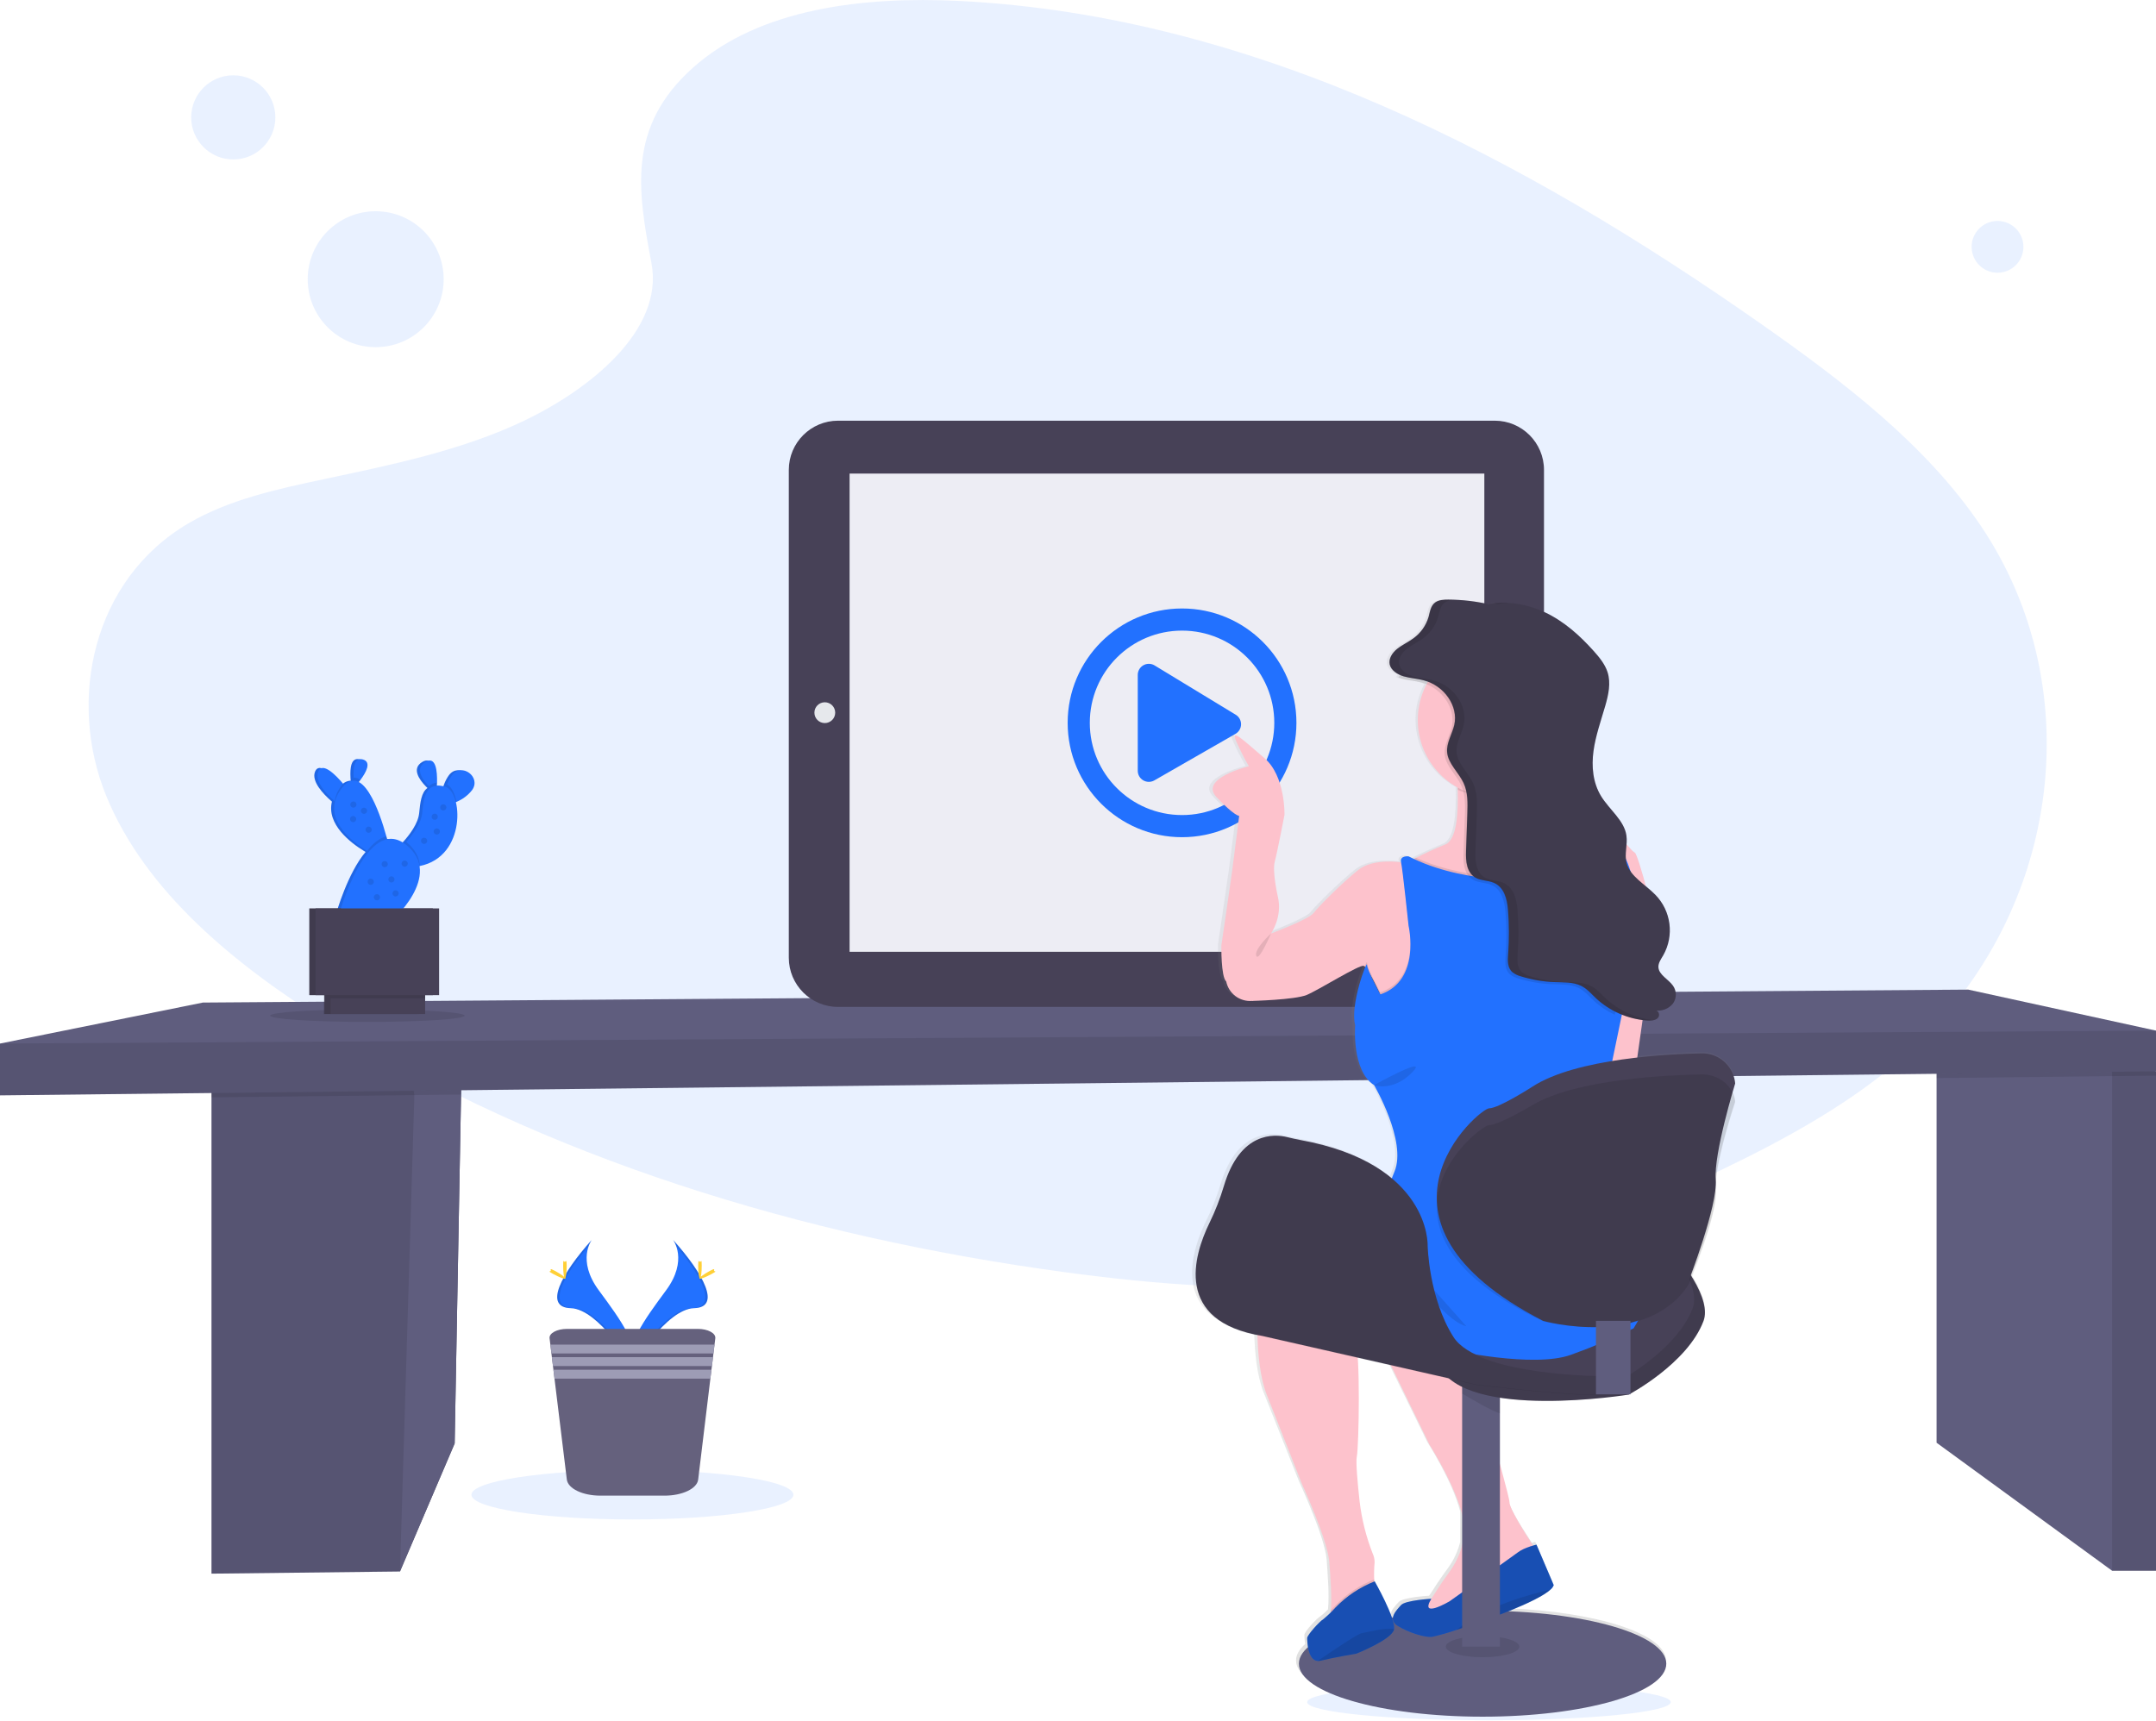
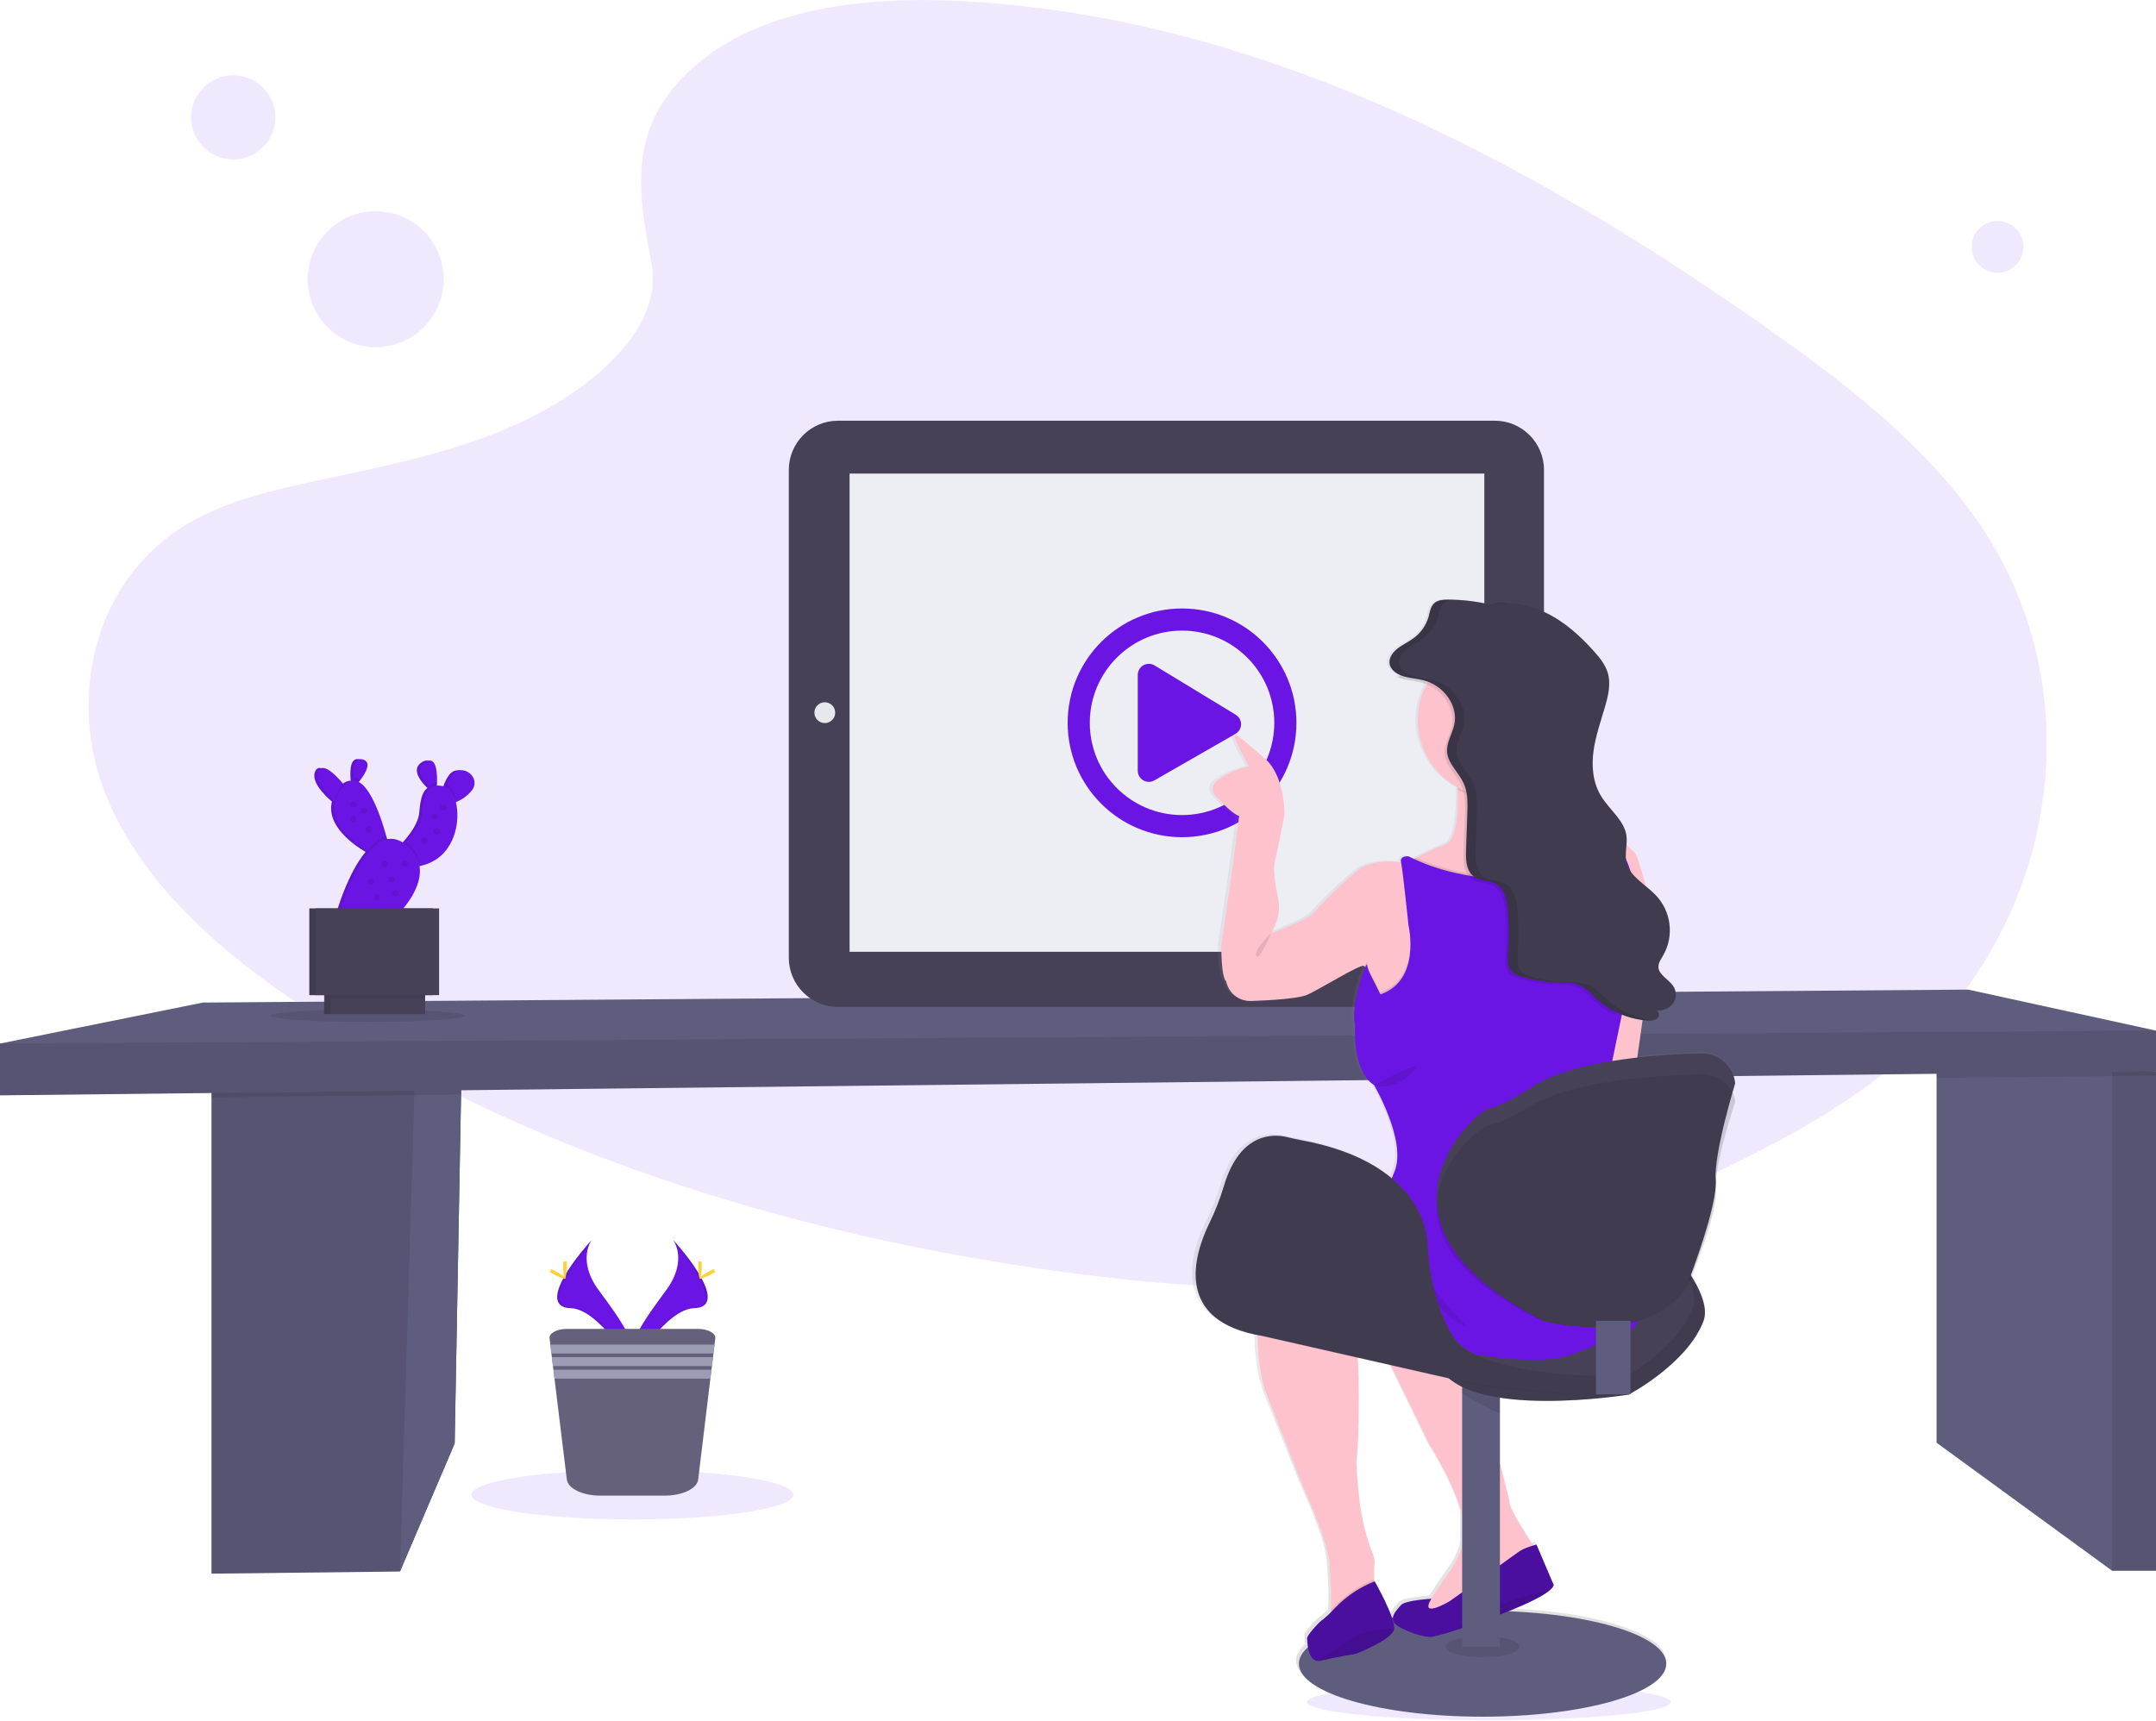
<svg xmlns="http://www.w3.org/2000/svg" id="26e08365-e7f3-4f87-b2fd-e29738693ebb" data-name="Layer 1" width="999" height="797.25" viewBox="0 0 999 797.25">
  <defs>
    <linearGradient id="c24143ca-a0c1-48a5-a3b5-0343775bf348" x1="778.67" y1="845.35" x2="778.67" y2="329.26" gradientUnits="userSpaceOnUse">
      <stop offset="0" stop-color="gray" stop-opacity="0.25" />
      <stop offset="0.54" stop-color="gray" stop-opacity="0.12" />
      <stop offset="1" stop-color="gray" stop-opacity="0.1" />
    </linearGradient>
  </defs>
-   <path d="M421.71,82.64c30.78-27.43,79.11-33,123.09-30.84,138.16,6.87,262.87,73.56,370.74,149,39.05,27.31,77.5,56.74,102.85,94.35,51.6,76.57,36.3,182.63-35.46,245.7-24.41,21.46-54,37.91-84.39,52.5-54,25.93-112.31,46.74-173.62,52.67-43.73,4.22-88,.79-131.46-5.11C472,624.45,352.81,588,252.9,525.72c-43.82-27.33-85.13-61.3-103.19-105.52S143.21,320,188,293.8c18.51-10.82,40.64-15.71,62.3-20.3,31.89-6.76,64.29-13.42,93.06-27.15,29.72-14.19,64.92-41.63,59-73C396,139.63,391,110,421.71,82.64Z" transform="translate(-100.5 -51.37)" fill="#2271ff" opacity="0.1" />
-   <circle cx="174.08" cy="129.4" r="31.5" fill="#2271ff" opacity="0.1" />
-   <circle cx="108.09" cy="54.4" r="19.5" fill="#2271ff" opacity="0.1" />
-   <circle cx="925.57" cy="114.4" r="12" fill="#2271ff" opacity="0.1" />
-   <ellipse cx="689.92" cy="788.85" rx="84.24" ry="8.4" fill="#2271ff" opacity="0.1" />
+   <path d="M421.71,82.64c30.78-27.43,79.11-33,123.09-30.84,138.16,6.87,262.87,73.56,370.74,149,39.05,27.31,77.5,56.74,102.85,94.35,51.6,76.57,36.3,182.63-35.46,245.7-24.41,21.46-54,37.91-84.39,52.5-54,25.93-112.31,46.74-173.62,52.67-43.73,4.22-88,.79-131.46-5.11C472,624.45,352.81,588,252.9,525.72c-43.82-27.33-85.13-61.3-103.19-105.52S143.21,320,188,293.8c18.51-10.82,40.64-15.71,62.3-20.3,31.89-6.76,64.29-13.42,93.06-27.15,29.72-14.19,64.92-41.63,59-73C396,139.63,391,110,421.71,82.64Z" transform="translate(-100.5 -51.37)" fill="#6B15E4" opacity="0.1" />
+   <circle cx="174.08" cy="129.4" r="31.5" fill="#6B15E4" opacity="0.1" />
+   <circle cx="108.09" cy="54.4" r="19.5" fill="#6B15E4" opacity="0.1" />
+   <circle cx="925.57" cy="114.4" r="12" fill="#6B15E4" opacity="0.1" />
+   <ellipse cx="689.92" cy="788.85" rx="84.24" ry="8.4" fill="#6B15E4" opacity="0.1" />
  <polygon points="214 487.31 213.63 507.26 210.67 668.97 185.33 728.31 98 729.31 98 496.5 189.14 489.28 214 487.31" fill="#5f5d7e" />
  <polygon points="214 487.31 213.63 507.26 210.67 668.97 185.33 728.31 98 729.31 98 496.5 189.14 489.28 214 487.31" opacity="0.1" />
  <polygon points="214 487.31 213.63 507.26 210.67 668.97 185.33 728.31 192 507.64 191.98 507.5 189.14 489.28 214 487.31" fill="#5f5d7e" />
  <polygon points="189.14 489.28 214 487.31 213.63 507.26 191.98 507.5 98 508.55 98 496.5 189.14 489.28" opacity="0.1" />
  <polygon points="999 496.5 999 727.97 978.67 727.97 897.33 668.64 897.33 489.97 970 483.14 974.46 485.19 978.67 487.13 999 496.5" fill="#5f5d7e" />
  <rect x="978.67" y="485.19" width="20.33" height="242.78" opacity="0.1" />
  <polygon points="999 485.19 999 498.5 978.67 498.73 897.33 499.63 897.33 489.97 970 483.14 974.46 485.19 978.67 487.13 978.67 485.19 999 485.19" opacity="0.1" />
  <polygon points="999 477.64 999 496.5 0 507.64 0 483.64 94 464.64 912 458.64 999 477.64" fill="#5f5d7e" />
  <polygon points="999 477.64 999 496.5 0 507.64 0 483.64 999 477.64" opacity="0.1" />
  <rect x="365.5" y="194.97" width="349.92" height="271.69" rx="22.82" ry="22.82" fill="#474157" />
  <rect x="393.66" y="219.48" width="294.12" height="221.63" fill="#ededf4" />
  <circle cx="382.18" cy="330.29" r="4.82" fill="#e6e8ec" />
  <circle cx="700.81" cy="330.81" r="7.95" fill="#e6e8ec" />
-   <path d="M672.93,382.52l-37.61-22.86a5.14,5.14,0,0,0-7.63,4.48V408.6a5.14,5.14,0,0,0,7.63,4.48l37.61-21.58A5.15,5.15,0,0,0,672.93,382.52Zm28.28,3.85a53,53,0,1,0-53,53A53,53,0,0,0,701.21,386.37Zm-95.74,0a42.74,42.74,0,1,1,42.74,42.74A42.73,42.73,0,0,1,605.47,386.37Z" transform="translate(-100.5 -51.37)" fill="#2271ff" />
+   <path d="M672.93,382.52l-37.61-22.86a5.14,5.14,0,0,0-7.63,4.48V408.6a5.14,5.14,0,0,0,7.63,4.48l37.61-21.58A5.15,5.15,0,0,0,672.93,382.52Zm28.28,3.85a53,53,0,1,0-53,53A53,53,0,0,0,701.21,386.37Zm-95.74,0a42.74,42.74,0,1,1,42.74,42.74A42.73,42.73,0,0,1,605.47,386.37Z" transform="translate(-100.5 -51.37)" fill="#6B15E4" />
  <path d="M904.38,560.51a12.5,12.5,0,0,0-1.13-3.52c.76-2.59,1.25-4.18,1.25-4.18s0-.38-.12-1a15.35,15.35,0,0,0-15.55-12.88c-6,.11-17.38.51-30,1.93.72-5.05,1.58-11.09,2.48-17.31l1.65.18c.38,0,.78,0,1.18.06h.53a5.44,5.44,0,0,0,3.66-1.12,2.16,2.16,0,0,0-.67-3.54,8.92,8.92,0,0,0,7.83-3.28,7,7,0,0,0,0-8.14c-2.11-3-6.58-5-6.82-8.53-.13-2,1.21-3.8,2.26-5.57a23.27,23.27,0,0,0-3.67-27.95,54.76,54.76,0,0,0-4.44-3.95c-2.2-8.08-4.5-15.3-5.18-15.53-.88-.29-2.39-2.19-3.83-3.82a18.4,18.4,0,0,0-.07-4.13c-1.06-7-8-12-11.82-18.18s-4.51-13.75-3.53-20.83,3.45-13.93,5.46-20.84c1.5-5.13,2.75-10.58,1.07-15.67-1.19-3.63-3.78-6.77-6.45-9.72-6.41-7.09-13.8-13.73-22.92-18a45.55,45.55,0,0,0-20.29-4.34h-.07l-1.1.06-.78.05-.78.08-.83.08h0c-.85.11-1.69.24-2.53.41a87.31,87.31,0,0,0-18.55-2.08h-.81a9.5,9.5,0,0,0-5.3,1.25c-2.22,1.55-2.5,4.33-3.17,6.75a18.73,18.73,0,0,1-7.2,10c-2.39,1.72-5.2,3-7.48,4.8s-4.06,4.5-3.45,7.16c.51,2.23,2.59,3.89,5,4.9-.29.36-.59.71-.87,1.08.47.19,1,.36,1.43.5,3,.89,6.23,1,9.27,1.81a20.31,20.31,0,0,1,2.46.83,35.12,35.12,0,0,0-4.11,16.52,35.59,35.59,0,0,0,18.62,31.22c0,.34,0,.67,0,1,.31,10.44-.48,23.14-5.82,25.29s-10.45,4.58-13.6,6.15l-1,.53c-.83-.38-1.66-.78-2.47-1.2,0,0-4.25-.5-3.51,2.74,0,0-12.85-2-19.9,3.49s-18.62,16.95-20.89,19.94S688,483.54,688,483.54s5.53-7.73,3.14-17.2c0,0-2.64-11.42-1.38-16s4.53-21.58,4.53-21.58.46-17.94-9.33-26.17-16.6-15-12.82-7a111.46,111.46,0,0,0,5.54,10.71s-23.41,5.56-15.1,14.24,10.57,8.69,10.57,8.69-2.77,21.43-3.28,25.42-5,34.39-5,34.39-.25,14.46,2.27,16.7c0,0,1.65,9.31,12.08,9,0,0,19.88-.5,25.42-2.74s24.66-14.21,26.68-13.46a1.15,1.15,0,0,1,.39.26,2.83,2.83,0,0,1,.3.3c-2,4.43-6.74,19.47-4.72,26.86,0,0-1.76,20.93,8.81,27.66,0,0,15.35,25.92,9.56,39.87-.46,1.13-.87,2.17-1.25,3.18-8.79-7.29-22.2-14-42.68-17.71-2.09-.38-4.17-.84-6.23-1.34-5.82-1.41-21.83-2.7-29.45,22.61a111.36,111.36,0,0,1-6.76,17.12c-3,6.07-6.33,14.77-6.4,23.4-.17,12.1,6.08,24.09,28.76,28.49.25,9,1.28,19.72,4.36,27.43,6.29,15.7,16.36,41.12,16.36,41.12s12.08,25.92,12.84,36.38c.49,6.85,1.21,15.83.71,22,0,.38-.06.74-.1,1.1a26.52,26.52,0,0,1-3.38,3.07c-1.76,1-7.55,7.23-7.55,8.72a26.64,26.64,0,0,0,.38,4.26c-2.74,2.39-4.24,5-4.24,7.6,0,13.52,38.37,24.48,85.7,24.48s85.69-11,85.69-24.48c0-12.34-32-22.54-73.58-24.22,8.67-3.46,16.37-7.09,19.56-10a4.68,4.68,0,0,0,1.51-2.06l-8.05-18.69s-.63.14-1.56.41l-.56-.84c-3.58-5.45-10.47-16.31-10.47-19.26,0-1.09-1.82-8.06-4.46-17.61V698c26.26,4,60.1-1.44,60.1-1.44l.15-.08h.66v-.36c4.55-2.52,27.31-15.85,34.06-33.53,2-5.16-.49-12.55-5.44-20.45,3.46-8.59,12-30.78,11.15-39.63,0-.47-.06-1-.06-1.52a26.12,26.12,0,0,0,.1-2.72c1-13,9-36.75,9-36.75S904.48,561.11,904.38,560.51Zm-170-57.76c1.82,3.2,3.77,7.29,4.54,8.95h0S736.26,506.8,734.43,502.75Zm1.9,280.1-.19.07,0-1a59.38,59.38,0,0,1,.19-7.82,9.16,9.16,0,0,0-.86-4.06,96,96,0,0,1-6.13-24.13c-1-8.72-1.83-18.23-1.31-20.65.78-3.71,1.42-31.81.45-45.66l15.48,3.48,18,36.7s11.58,17.92,15.17,32.06V766a34.6,34.6,0,0,1-5.41,11.74c-2.39,3.27-4.72,6.58-6.88,10-.66,1.06-1.39,2.15-2.12,3.17-.24,0-12.07.69-14.08,2.91-1.24,1.37-3.4,3.53-3.76,5.7l-.51.08C742,792.69,736.33,782.85,736.33,782.85Z" transform="translate(-100.5 -51.37)" fill="url(#c24143ca-a0c1-48a5-a3b5-0343775bf348)" />
  <path d="M812.43,770l-4,13-17,14.75-25,7.18s-11.75-6.43-7.75-7.68c1.11-.35,2.43-1.62,3.77-3.28-1.4,5.1,9.73-1.47,9.73-1.47s28.75-20.5,31.75-22.75a22.61,22.61,0,0,1,6.4-2.93C811.58,768.77,812.43,770,812.43,770Z" transform="translate(-100.5 -51.37)" opacity="0.1" />
  <path d="M812.43,770l-4,13-17,14.75-25,7.18s-11.75-6.43-7.75-7.68c1.11-.35,2.43-1.62,3.77-3.28a50,50,0,0,0,3.34-4.82c2.14-3.44,4.46-6.76,6.83-10a36,36,0,0,0,6.31-16.61c1.75-13.75-16-41.5-16-41.5l-32.25-66.25,45,5.5s24.25,83.25,24.25,87.25c0,3,6.84,13.85,10.4,19.32C811.58,768.77,812.43,770,812.43,770Z" transform="translate(-100.5 -51.37)" fill="#fdc2cc" />
  <ellipse cx="686.97" cy="771.05" rx="85.12" ry="24.55" fill="#5f5d7e" />
-   <path d="M820.43,786a4.8,4.8,0,0,1-1.5,2.07c-6.18,5.67-29.29,14.1-43.57,18.68A101.11,101.11,0,0,1,763.93,810c-3.5.25-10.75-2-15.75-5.07s-.5-7.43,1.52-9.68,14-2.92,14-2.92c-5.75,9.57,8.49,1.17,8.49,1.17s28.75-20.5,31.75-22.75,8.5-3.5,8.5-3.5Z" transform="translate(-100.5 -51.37)" fill="#2271ff" />
+   <path d="M820.43,786a4.8,4.8,0,0,1-1.5,2.07c-6.18,5.67-29.29,14.1-43.57,18.68A101.11,101.11,0,0,1,763.93,810c-3.5.25-10.75-2-15.75-5.07s-.5-7.43,1.52-9.68,14-2.92,14-2.92c-5.75,9.57,8.49,1.17,8.49,1.17s28.75-20.5,31.75-22.75,8.5-3.5,8.5-3.5Z" transform="translate(-100.5 -51.37)" fill="#6B15E4" />
  <path d="M820.43,786a4.8,4.8,0,0,1-1.5,2.07c-6.18,5.67-29.29,14.1-43.57,18.68A101.11,101.11,0,0,1,763.93,810c-3.5.25-10.75-2-15.75-5.07s-.5-7.43,1.52-9.68,14-2.92,14-2.92c-5.75,9.57,8.49,1.17,8.49,1.17s28.75-20.5,31.75-22.75,8.5-3.5,8.5-3.5Z" transform="translate(-100.5 -51.37)" opacity="0.3" />
  <path d="M818.93,788.09c-6.18,5.67-29.29,14.1-43.57,18.68C788.3,795.81,810,790.08,818.93,788.09Z" transform="translate(-100.5 -51.37)" opacity="0.1" />
  <ellipse cx="686.97" cy="763.14" rx="17.03" ry="4.91" opacity="0.1" />
  <rect x="677.5" y="633.64" width="17.5" height="129.5" fill="#5f5d7e" />
  <path d="M795.5,691.43v15c-3.5-1.08-11.49-5.63-17.5-9.21V685h3.65Z" transform="translate(-100.5 -51.37)" opacity="0.1" />
  <path d="M754.27,628.63s57.78-14.87,72.16-26,70.85,41.24,63.39,61-34.62,34.07-34.62,34.07-75.11,12.22-87.9-13.27S754.27,628.63,754.27,628.63Z" transform="translate(-100.5 -51.37)" fill="#474157" />
  <path d="M754.27,628.63s57.78-14.87,72.16-26,70.85,41.24,63.39,61-34.62,34.07-34.62,34.07-75.11,12.22-87.9-13.27S754.27,628.63,754.27,628.63Z" transform="translate(-100.5 -51.37)" opacity="0.1" />
  <path d="M749.27,622.63s57.78-14.87,72.16-26,70.85,41.24,63.39,61-34.62,34.07-34.62,34.07-75.11,12.22-87.9-13.27S749.27,622.63,749.27,622.63Z" transform="translate(-100.5 -51.37)" fill="#474157" />
  <path d="M695.68,486.27,689.43,484s5.5-7.75,3.13-17.25c0,0-2.63-11.46-1.38-16.1s4.5-21.65,4.5-21.65.46-18-9.27-26.25-16.48-15-12.73-7a111.4,111.4,0,0,0,5.5,10.75s-23.25,5.57-15,14.29,10.5,8.71,10.5,8.71-2.75,21.5-3.25,25.5-5,34.5-5,34.5-.25,14.5,2.25,16.75a11.31,11.31,0,0,0,12,9C682.46,515.22,703.68,491.77,695.68,486.27Z" transform="translate(-100.5 -51.37)" fill="#fdc2cc" />
  <path d="M846.68,440.27v14L832.18,459l-24.7,18.18L800.93,482l-29.25-11.75-18.5-19.5s.9-.49,2.46-1.3l1-.53c3.13-1.57,8.06-4,13.51-6.17s6.09-14.89,5.78-25.37l0-1c-.25-7.35-1-13.36-1-13.36s3.05-.58,7.49-1.24c12.31-1.83,35.28-4.3,33.26,3.24a17.37,17.37,0,0,0,0,7.79c.06.28.12.57.19.85,2.08,9.09,8.52,18.61,8.52,18.61l20,7.2.56.2Z" transform="translate(-100.5 -51.37)" fill="#fdc2cc" />
  <path d="M846.68,444.52v-4.25a14,14,0,0,1,4.75,0c1.75.5,5.07,5.75,6.57,6.25s10.68,34.75,9.68,37.75S857.23,555,857.23,555l-19.05,21-3.75-57.75L846.68,484Z" transform="translate(-100.5 -51.37)" fill="#fdc2cc" />
  <path d="M747.93,601.77s-17.41,3.75-15.2,9.25,11.95,5.75,11.95,5.75Z" transform="translate(-100.5 -51.37)" fill="#fdc2cc" />
  <path d="M772.18,490.72l-13.25,28.55-15.75,11.5L740.43,513s-5.32-11.75-7.61-13.74a1.15,1.15,0,0,0-.39-.26c-2-.75-21,11.25-26.5,13.5s-25.25,2.75-25.25,2.75L689.43,484s17.5-6.5,19.75-9.5,13.75-14.5,20.75-20S749.7,451,749.7,451l.2.08,3.28,1.42,9.5,23.25Z" transform="translate(-100.5 -51.37)" fill="#fdc2cc" />
  <path d="M737.43,775.52a59.64,59.64,0,0,0-.19,7.84c.07,2.79.19,5.16.19,5.16l-5.75,12s-19.75,6.5-16.5,3.75c1.13-.95,1.71-3.42,2-6.69.49-6.18-.22-15.19-.71-22.06-.75-10.5-12.75-36.5-12.75-36.5s-10-25.5-16.25-41.25-4-44.25-4-44.25,1-21.5,5.5-28,22-8.75,22-8.75L719.18,644s6.75,25.5,9.25,29.25,1.75,48.5.75,53.25c-.51,2.43.35,12,1.31,20.72a97.31,97.31,0,0,0,6.08,24.2A9.24,9.24,0,0,1,737.43,775.52Z" transform="translate(-100.5 -51.37)" fill="#fdc2cc" />
  <path d="M737.43,788.52l-5.75,12s-19.75,6.5-16.5,3.75c1.13-.95,1.71-3.42,2-6.69.71-.71,1.47-1.49,2.25-2.29a50.49,50.49,0,0,1,17.85-11.93h0C737.31,786.15,737.43,788.52,737.43,788.52Z" transform="translate(-100.5 -51.37)" opacity="0.1" />
-   <path d="M746.45,806.38a.59.59,0,0,1,0,.14c-1,4.75-17.5,11.25-17.5,11.25s-10.5,1.75-16.5,3.25a4.15,4.15,0,0,1-1.41.13c-4.63-.35-4.84-9.26-4.84-10.63s5.75-7.75,7.5-8.75a53.63,53.63,0,0,0,5.56-5.33,51.6,51.6,0,0,1,18.22-12.17h0S747.25,801.45,746.45,806.38Z" transform="translate(-100.5 -51.37)" fill="#2271ff" />
+   <path d="M746.45,806.38a.59.59,0,0,1,0,.14c-1,4.75-17.5,11.25-17.5,11.25s-10.5,1.75-16.5,3.25a4.15,4.15,0,0,1-1.41.13c-4.63-.35-4.84-9.26-4.84-10.63s5.75-7.75,7.5-8.75a53.63,53.63,0,0,0,5.56-5.33,51.6,51.6,0,0,1,18.22-12.17h0S747.25,801.45,746.45,806.38Z" transform="translate(-100.5 -51.37)" fill="#6B15E4" />
  <path d="M746.45,806.38a.59.59,0,0,1,0,.14c-1,4.75-17.5,11.25-17.5,11.25s-10.5,1.75-16.5,3.25a4.15,4.15,0,0,1-1.41.13c-4.63-.35-4.84-9.26-4.84-10.63s5.75-7.75,7.5-8.75a53,53,0,0,0,5.64-5.41,50.57,50.57,0,0,1,17.86-12l.28-.11S747.25,801.45,746.45,806.38Z" transform="translate(-100.5 -51.37)" opacity="0.3" />
  <path d="M746.45,806.38a.59.59,0,0,1,0,.14c-1,4.75-17.5,11.25-17.5,11.25s-10.5,1.75-16.5,3.25a4.15,4.15,0,0,1-1.41.13c5.44-3.73,18.63-12.68,20.41-12.88S742,805.55,746.45,806.38Z" transform="translate(-100.5 -51.37)" opacity="0.1" />
  <path d="M815.91,413.66c-6.18,5.09-11.86,4.36-20.49,4.36-6.24,0-14.35,2.19-19.46-.62-.21-7.81-1-14.38-1-14.38s43.5-8.25,40.75,2A18.18,18.18,0,0,0,815.91,413.66Z" transform="translate(-100.5 -51.37)" opacity="0.1" />
  <path d="M828.93,385.06a35.75,35.75,0,0,1-35.75,35.75c-.92,0-1.84,0-2.74-.1h0a35.75,35.75,0,1,1,38.5-35.65Z" transform="translate(-100.5 -51.37)" fill="#fdc2cc" />
  <path d="M762.68,475.77l9.5,15-13.25,28.55-15.75,11.5L740.43,513s-5.32-11.75-7.61-13.74c.66-1.61,1.11-2.35,1.11-1.76,0,2.5,6.15,13.75,6.15,13.75,19-6.5,13.1-31.75,13.1-31.75s-2.36-22.5-3.28-28.42l3.28,1.42Z" transform="translate(-100.5 -51.37)" opacity="0.1" />
  <path d="M846.68,440.27v14L832.18,459l-24.7,18.18L800.93,482l-29.25-11.75-18.5-19.5s.9-.49,2.46-1.3l1-.53c12.87,5.85,26.8,8,36.75,8.77a111,111,0,0,0,13.76.31C844.82,452,845.94,442.9,845,439.67Z" transform="translate(-100.5 -51.37)" opacity="0.1" />
-   <path d="M857.43,667a280.29,280.29,0,0,1-29,12.25c-17.25,6.25-55.25-2-60-3.25s-41.25-15.75-55.25-21.25-17.5-1-20.75-1.5-5.5-6.75-6-8.5,9-17,14.25-24.75,21-6.25,23.25-6.75,18,0,18,0-1-5,4.75-19-9.5-40-9.5-40c-10.5-6.75-8.75-27.75-8.75-27.75-2.5-9.25,5.5-30.5,5.5-28s6.15,13.75,6.15,13.75c19-6.5,13.1-31.75,13.1-31.75s-2.75-26.25-3.48-29.5,3.48-2.75,3.48-2.75q1.22.63,2.46,1.2c13.16,6.2,27.56,8.46,37.78,9.24a111,111,0,0,0,13.76.31c45.67-7.37,37.58-19.12,37.28-19.54l2.22.79c16.5,12,11.5,51.75,11.5,51.75L852,521.67l-4.59,22.1s16.25,98.5,17.75,103.5S857.43,667,857.43,667Z" transform="translate(-100.5 -51.37)" fill="#2271ff" />
+   <path d="M857.43,667a280.29,280.29,0,0,1-29,12.25c-17.25,6.25-55.25-2-60-3.25s-41.25-15.75-55.25-21.25-17.5-1-20.75-1.5-5.5-6.75-6-8.5,9-17,14.25-24.75,21-6.25,23.25-6.75,18,0,18,0-1-5,4.75-19-9.5-40-9.5-40c-10.5-6.75-8.75-27.75-8.75-27.75-2.5-9.25,5.5-30.5,5.5-28s6.15,13.75,6.15,13.75c19-6.5,13.1-31.75,13.1-31.75s-2.75-26.25-3.48-29.5,3.48-2.75,3.48-2.75q1.22.63,2.46,1.2c13.16,6.2,27.56,8.46,37.78,9.24a111,111,0,0,0,13.76.31c45.67-7.37,37.58-19.12,37.28-19.54l2.22.79c16.5,12,11.5,51.75,11.5,51.75L852,521.67l-4.59,22.1s16.25,98.5,17.75,103.5S857.43,667,857.43,667Z" transform="translate(-100.5 -51.37)" fill="#6B15E4" />
  <path d="M735.68,622c-1,.75-12.25,24-4,30.5S735.68,622,735.68,622Z" transform="translate(-100.5 -51.37)" opacity="0.1" />
  <path d="M743.68,625.27c.25.75,23.5,37.75,36.25,40.75Z" transform="translate(-100.5 -51.37)" opacity="0.1" />
  <path d="M799.69,332.48l-3.72.79a25.07,25.07,0,0,1,3.14-.93Z" transform="translate(-100.5 -51.37)" opacity="0.1" />
  <path d="M855.71,492l-7,29.65a36.22,36.22,0,0,1-9.72-6.51c-2.23-2.12-4.23-4.55-7.1-5.94-3.69-1.79-8.14-1.55-12.33-1.7a59.32,59.32,0,0,1-15.42-2.64,10.88,10.88,0,0,1-4-1.94c-2.38-2.1-2.22-5.49-2-8.45a129.57,129.57,0,0,0,.15-17.29c-.06-1.08-.14-2.16-.23-3.24-.4-4.83-1.7-10.43-6.64-12.5-2.54-1-5.57-.92-8-2.13a6.61,6.61,0,0,1-1-.62c-3.6-2.52-3.93-7.57-3.79-11.82q.32-8.76.61-17.53a50.94,50.94,0,0,0-.19-8.65h0a19.21,19.21,0,0,0-1.56-5.52c-2.17-4.64-6.69-8.51-7.5-13.41a5.43,5.43,0,0,1-.09-.69c-.42-4.38,2.34-8.46,3.31-12.77,1.94-8.67-4.58-18.17-14.17-20.66-3-.78-6.22-.93-9.21-1.82a14.79,14.79,0,0,1-1.41-.5c7.24-9.66,19.65-16,33.74-16,22.33,0,40.44,16,40.44,35.75,0,11.2-5.83,21.19-14.94,27.75.06.28.13.57.21.85,2.35,9.09,9.64,18.61,9.64,18.61l22.64,7.2,2.52.8C861.37,452.27,855.71,492,855.71,492Z" transform="translate(-100.5 -51.37)" opacity="0.1" />
  <path d="M868,520.72c-.22,0-.43-.05-.64-.09A1.33,1.33,0,0,1,868,520.72Z" transform="translate(-100.5 -51.37)" opacity="0.1" />
  <path d="M790.68,331.49a86,86,0,0,0-19.08-2.23c-2.09,0-4.33.11-6,1.26-2.21,1.55-2.49,4.35-3.15,6.77a18.78,18.78,0,0,1-7.15,10c-2.37,1.73-5.16,3-7.43,4.82s-4,4.52-3.43,7.18S748,364,751,364.85s6.19,1,9.21,1.82c9.59,2.49,16.1,12,14.16,20.65-1,4.31-3.73,8.39-3.31,12.77.49,5.23,5.32,9.26,7.59,14.11,2.07,4.42,1.93,9.38,1.77,14.16l-.61,17.54c-.16,4.62.24,10.18,4.8,12.44,2.44,1.2,5.48,1.07,8,2.13,4.94,2.06,6.24,7.67,6.64,12.49a129.1,129.1,0,0,1,.08,20.53c-.23,3-.39,6.35,2,8.45a10.72,10.72,0,0,0,4,1.94,59.32,59.32,0,0,0,15.42,2.64c4.2.16,8.64-.08,12.33,1.7,2.87,1.39,4.87,3.83,7.1,5.94a39.24,39.24,0,0,0,23.18,10.15c1.85.16,3.95.12,5.24-1.07s.53-3.76-1.31-3.61a8.89,8.89,0,0,0,8.42-3.22,7.1,7.1,0,0,0,0-8.17c-2.09-3-6.53-5-6.77-8.56-.13-2,1.2-3.81,2.24-5.59a23.51,23.51,0,0,0-3.64-28c-4.69-4.85-11.72-8.53-13.36-14.75-1.09-4.16.56-8.53-.07-12.76-1-7-7.93-12-11.74-18.24s-4.48-13.79-3.51-20.89,3.43-14,5.43-20.9c1.49-5.15,2.72-10.62,1.06-15.73-1.19-3.63-3.75-6.78-6.41-9.75-6.37-7.11-13.7-13.77-22.76-18s-20.1-5.87-29.72-2.74" transform="translate(-100.5 -51.37)" fill="#474157" />
  <path d="M790.68,331.49a86,86,0,0,0-19.08-2.23c-2.09,0-4.33.11-6,1.26-2.21,1.55-2.49,4.35-3.15,6.77a18.78,18.78,0,0,1-7.15,10c-2.37,1.73-5.16,3-7.43,4.82s-4,4.52-3.43,7.18S748,364,751,364.85s6.19,1,9.21,1.82c9.59,2.49,16.1,12,14.16,20.65-1,4.31-3.73,8.39-3.31,12.77.49,5.23,5.32,9.26,7.59,14.11,2.07,4.42,1.93,9.38,1.77,14.16l-.61,17.54c-.16,4.62.24,10.18,4.8,12.44,2.44,1.2,5.48,1.07,8,2.13,4.94,2.06,6.24,7.67,6.64,12.49a129.1,129.1,0,0,1,.08,20.53c-.23,3-.39,6.35,2,8.45a10.72,10.72,0,0,0,4,1.94,59.32,59.32,0,0,0,15.42,2.64c4.2.16,8.64-.08,12.33,1.7,2.87,1.39,4.87,3.83,7.1,5.94a39.24,39.24,0,0,0,23.18,10.15c1.85.16,3.95.12,5.24-1.07s.53-3.76-1.31-3.61a8.89,8.89,0,0,0,8.42-3.22,7.1,7.1,0,0,0,0-8.17c-2.09-3-6.53-5-6.77-8.56-.13-2,1.2-3.81,2.24-5.59a23.51,23.51,0,0,0-3.64-28c-4.69-4.85-11.72-8.53-13.36-14.75-1.09-4.16.56-8.53-.07-12.76-1-7-7.93-12-11.74-18.24s-4.48-13.79-3.51-20.89,3.43-14,5.43-20.9c1.49-5.15,2.72-10.62,1.06-15.73-1.19-3.63-3.75-6.78-6.41-9.75-6.37-7.11-13.7-13.77-22.76-18s-20.1-5.87-29.72-2.74" transform="translate(-100.5 -51.37)" opacity="0.1" />
  <path d="M737.18,554.27s8.5,3.25,17.5-5.75S737.18,554.27,737.18,554.27Z" transform="translate(-100.5 -51.37)" opacity="0.1" />
  <g opacity="0.1">
    <path d="M794.44,331.34a35.56,35.56,0,0,1,5-.63,37.93,37.93,0,0,0-7,.22Z" transform="translate(-100.5 -51.37)" />
    <path d="M844.58,514.16c-2.24-2.11-4.23-4.55-7.11-5.94-3.68-1.78-8.13-1.54-12.33-1.7a59,59,0,0,1-15.42-2.64,10.72,10.72,0,0,1-4-1.94c-2.38-2.1-2.21-5.48-2-8.45a129.1,129.1,0,0,0-.08-20.53c-.41-4.82-1.7-10.43-6.65-12.49-2.53-1.06-5.56-.93-8-2.13-4.56-2.26-5-7.82-4.81-12.44q.31-8.77.61-17.53c.17-4.79.3-9.75-1.77-14.17-2.27-4.85-7.1-8.87-7.59-14.11-.41-4.37,2.35-8.46,3.32-12.77,1.94-8.67-4.58-18.16-14.17-20.65-3-.78-6.22-.94-9.21-1.82s-5.89-2.78-6.51-5.5,1.15-5.36,3.42-7.19,5.06-3.09,7.44-4.82a18.71,18.71,0,0,0,7.14-10c.67-2.42,1-5.21,3.15-6.77a8,8,0,0,1,4.1-1.2c-.89,0-1.78-.05-2.66-.05-2.09,0-4.33.11-6,1.25-2.21,1.56-2.49,4.35-3.15,6.77a18.78,18.78,0,0,1-7.15,10c-2.37,1.73-5.16,3-7.43,4.82s-4,4.52-3.43,7.19,3.53,4.61,6.52,5.5,6.19,1,9.21,1.82c9.59,2.49,16.1,12,14.16,20.65-1,4.31-3.73,8.4-3.31,12.77.49,5.24,5.32,9.26,7.59,14.11,2.07,4.42,1.94,9.38,1.77,14.17q-.31,8.76-.61,17.53c-.16,4.62.24,10.18,4.8,12.44,2.44,1.2,5.48,1.07,8,2.13,4.94,2.06,6.24,7.67,6.64,12.49a129.1,129.1,0,0,1,.08,20.53c-.23,3-.39,6.35,2,8.45a10.72,10.72,0,0,0,4,1.94,58.91,58.91,0,0,0,15.42,2.64c4.2.16,8.64-.08,12.33,1.7,2.87,1.39,4.87,3.83,7.11,5.94a39.18,39.18,0,0,0,23.17,10.15,10.71,10.71,0,0,0,3.35-.13A39.11,39.11,0,0,1,844.58,514.16Z" transform="translate(-100.5 -51.37)" />
  </g>
  <path d="M689.43,484s-8,7.34-6.83,10.34S689.43,484,689.43,484Z" transform="translate(-100.5 -51.37)" opacity="0.1" />
  <path d="M696.85,578.35c-5.77-1.41-21.68-2.71-29.25,22.68a112.32,112.32,0,0,1-6.71,17.17c-7.26,14.91-16.64,45.57,24.61,52.32l99,22.5s53,6.5,56.5,4,3-8,3-8-58.5,0-70-18-12-42.5-12-42.5,1.44-37.83-59-48.82C701,579.32,698.9,578.85,696.85,578.35Z" transform="translate(-100.5 -51.37)" fill="#474157" />
  <path d="M696.85,578.52c-5.77-1.41-21.68-2.71-29.25,22.69a112.32,112.32,0,0,1-6.71,17.17c-7.26,14.9-16.64,45.56,24.61,52.31l99,22.5s53,6.5,56.5,4,3-8,3-8-58.5,0-70-18-12-42.5-12-42.5,1.44-37.83-59-48.82C701,579.49,698.9,579,696.85,578.52Z" transform="translate(-100.5 -51.37)" opacity="0.1" />
  <path d="M904.38,552.48a15.29,15.29,0,0,0-15.45-12.92c-14.24.26-58.07,2.16-78.43,15.46,0,0-15.5,10-20,10s-65.5,52,25,98.5c0,0,48.5,13.8,67.5-18.6,0,0,13.5-34.8,12.5-46.85s9-44.55,9-44.55S904.48,553.13,904.38,552.48Z" transform="translate(-100.5 -51.37)" fill="#474157" />
  <path d="M904.38,561.24c-1.14-7-7.8-12.06-15.45-11.93-14.24.24-58.07,2-78.43,14.27,0,0-15.5,9.23-20,9.23s-65.5,48,25,90.93c0,0,48.5,12.74,67.5-17.17,0,0,13.5-32.13,12.5-43.25s9-41.12,9-41.12S904.48,561.84,904.38,561.24Z" transform="translate(-100.5 -51.37)" opacity="0.1" />
  <rect x="739.5" y="612.14" width="16" height="34.07" fill="#5f5d7e" />
  <ellipse cx="170.24" cy="470.71" rx="45.04" ry="2.89" opacity="0.1" />
-   <path d="M308.54,410.62a17.18,17.18,0,0,0-2.28,4.29c-.14.38-.28.8-.42,1.21a3.69,3.69,0,0,0-.79-.27,11.34,11.34,0,0,0-3.57-.31c0-.46.06-1,.07-1.46.15-5.27-.47-12.62-5.5-9.51-4.82,3-1.38,8,1.73,11.21l.8.78c-2.84,2-3.38,6.73-3.85,11.64s-4.64,10.29-7.41,13.34c-.28.31-.53.59-.78.85a10.11,10.11,0,0,0-8.05-2.07c-.11-.43-.24-.88-.37-1.36-2.24-8.08-6.89-22.09-12.82-25.16l.78-1c2.52-3.3,5.36-8.19,1.17-9.45s-4.57,4.25-4.34,8.37c0,.52.08,1,.12,1.46a6.17,6.17,0,0,0-4.38,2.14l-.65-.76c-3.4-4-9.63-10.37-11.52-5.56-1.76,4.48,3.73,10.29,7.59,13.66l.24.21C251.72,433.4,263,442,269.12,445.72l.79.48c-8.4,9.9-13.59,28.45-13.59,28.45l23.52,4.2s15.6-13.45,13.6-26.09l.16,0c15.59-3.12,19.13-19.74,16.7-29.61l.28-.11a17.74,17.74,0,0,0,7.22-5.46C322.16,411.51,313,404.67,308.54,410.62Z" transform="translate(-100.5 -51.37)" fill="#2271ff" />
+   <path d="M308.54,410.62a17.18,17.18,0,0,0-2.28,4.29c-.14.38-.28.8-.42,1.21a3.69,3.69,0,0,0-.79-.27,11.34,11.34,0,0,0-3.57-.31c0-.46.06-1,.07-1.46.15-5.27-.47-12.62-5.5-9.51-4.82,3-1.38,8,1.73,11.21l.8.78c-2.84,2-3.38,6.73-3.85,11.64s-4.64,10.29-7.41,13.34c-.28.31-.53.59-.78.85a10.11,10.11,0,0,0-8.05-2.07c-.11-.43-.24-.88-.37-1.36-2.24-8.08-6.89-22.09-12.82-25.16l.78-1c2.52-3.3,5.36-8.19,1.17-9.45s-4.57,4.25-4.34,8.37c0,.52.08,1,.12,1.46a6.17,6.17,0,0,0-4.38,2.14l-.65-.76c-3.4-4-9.63-10.37-11.52-5.56-1.76,4.48,3.73,10.29,7.59,13.66l.24.21C251.72,433.4,263,442,269.12,445.72l.79.48c-8.4,9.9-13.59,28.45-13.59,28.45l23.52,4.2s15.6-13.45,13.6-26.09l.16,0c15.59-3.12,19.13-19.74,16.7-29.61l.28-.11a17.74,17.74,0,0,0,7.22-5.46C322.16,411.51,313,404.67,308.54,410.62Z" transform="translate(-100.5 -51.37)" fill="#6B15E4" />
  <path d="M308.54,410.62a17.18,17.18,0,0,0-2.28,4.29c-.14.38-.28.8-.42,1.21a3.69,3.69,0,0,0-.79-.27,11.34,11.34,0,0,0-3.57-.31c0-.46.06-1,.07-1.46.15-5.27-.47-12.62-5.5-9.51-4.82,3-1.38,8,1.73,11.21l.8.78c-2.84,2-3.38,6.73-3.85,11.64s-4.64,10.29-7.41,13.34c-.28.31-.53.59-.78.85a10.11,10.11,0,0,0-8.05-2.07c-.11-.43-.24-.88-.37-1.36-2.24-8.08-6.89-22.09-12.82-25.16l.78-1c2.52-3.3,5.36-8.19,1.17-9.45s-4.57,4.25-4.34,8.37c0,.52.08,1,.12,1.46a6.17,6.17,0,0,0-4.38,2.14l-.65-.76c-3.4-4-9.63-10.37-11.52-5.56-1.76,4.48,3.73,10.29,7.59,13.66l.24.21C251.72,433.4,263,442,269.12,445.72l.79.48c-8.4,9.9-13.59,28.45-13.59,28.45l23.52,4.2s15.6-13.45,13.6-26.09l.16,0c15.59-3.12,19.13-19.74,16.7-29.61l.28-.11a17.74,17.74,0,0,0,7.22-5.46C322.16,411.51,313,404.67,308.54,410.62Z" transform="translate(-100.5 -51.37)" opacity="0.1" />
-   <path d="M261.72,417.4,259,425.45s-1.53-1.08-3.46-2.78c-3.86-3.37-9.35-9.18-7.59-13.66,1.89-4.81,8.12,1.54,11.52,5.56C260.81,416.16,261.72,417.4,261.72,417.4Z" transform="translate(-100.5 -51.37)" fill="#2271ff" />
-   <path d="M267.52,412.81a38.89,38.89,0,0,1-2.68,3.15,42.22,42.22,0,0,1-.49-4.23c-.23-4.12.21-9.59,4.34-8.37S270,409.51,267.52,412.81Z" transform="translate(-100.5 -51.37)" fill="#2271ff" />
-   <path d="M303,414.08c-.08,2.65-.34,4.76-.34,4.76a34,34,0,0,1-3.43-3.06c-3.11-3.23-6.55-8.21-1.73-11.21C302.52,401.46,303.14,408.81,303,414.08Z" transform="translate(-100.5 -51.37)" fill="#2271ff" />
-   <path d="M319.24,417.55A17.74,17.74,0,0,1,312,423a20.18,20.18,0,0,1-2.42.87l-3.24-4.55a33.05,33.05,0,0,1,1.34-4.42,17.18,17.18,0,0,1,2.28-4.29C314.46,404.67,323.6,411.51,319.24,417.55Z" transform="translate(-100.5 -51.37)" fill="#2271ff" />
+   <path d="M261.72,417.4,259,425.45s-1.53-1.08-3.46-2.78c-3.86-3.37-9.35-9.18-7.59-13.66,1.89-4.81,8.12,1.54,11.52,5.56C260.81,416.16,261.72,417.4,261.72,417.4Z" transform="translate(-100.5 -51.37)" fill="#6B15E4" />
+   <path d="M267.52,412.81a38.89,38.89,0,0,1-2.68,3.15,42.22,42.22,0,0,1-.49-4.23c-.23-4.12.21-9.59,4.34-8.37S270,409.51,267.52,412.81Z" transform="translate(-100.5 -51.37)" fill="#6B15E4" />
+   <path d="M303,414.08c-.08,2.65-.34,4.76-.34,4.76a34,34,0,0,1-3.43-3.06c-3.11-3.23-6.55-8.21-1.73-11.21C302.52,401.46,303.14,408.81,303,414.08Z" transform="translate(-100.5 -51.37)" fill="#6B15E4" />
+   <path d="M319.24,417.55A17.74,17.74,0,0,1,312,423a20.18,20.18,0,0,1-2.42.87l-3.24-4.55a33.05,33.05,0,0,1,1.34-4.42,17.18,17.18,0,0,1,2.28-4.29C314.46,404.67,323.6,411.51,319.24,417.55Z" transform="translate(-100.5 -51.37)" fill="#6B15E4" />
  <path d="M259.44,414.57c1.37,1.59,2.28,2.83,2.28,2.83L259,425.45s-1.53-1.08-3.46-2.78a15.75,15.75,0,0,1,3.1-7.07C258.88,415.23,259.17,414.88,259.44,414.57Z" transform="translate(-100.5 -51.37)" opacity="0.1" />
  <path d="M267.52,412.81a38.89,38.89,0,0,1-2.68,3.15,42.22,42.22,0,0,1-.49-4.23A5.46,5.46,0,0,1,267.52,412.81Z" transform="translate(-100.5 -51.37)" opacity="0.1" />
-   <path d="M281,444.77l-6.84,3s-1.49-.72-3.64-2.06c-7.19-4.43-21.64-15.56-11.95-28.68s17.77,10.42,20.95,21.92C280.53,442.4,281,444.77,281,444.77Z" transform="translate(-100.5 -51.37)" fill="#2271ff" />
+   <path d="M281,444.77l-6.84,3s-1.49-.72-3.64-2.06c-7.19-4.43-21.64-15.56-11.95-28.68s17.77,10.42,20.95,21.92C280.53,442.4,281,444.77,281,444.77Z" transform="translate(-100.5 -51.37)" fill="#6B15E4" />
  <path d="M299.22,415.78a5.57,5.57,0,0,1,3.77-1.7c-.08,2.65-.34,4.76-.34,4.76A34,34,0,0,1,299.22,415.78Z" transform="translate(-100.5 -51.37)" opacity="0.1" />
  <path d="M312,423a20.18,20.18,0,0,1-2.42.87l-3.24-4.55a33.05,33.05,0,0,1,1.34-4.42C309.79,416.14,311.33,419.17,312,423Z" transform="translate(-100.5 -51.37)" opacity="0.1" />
-   <path d="M295,452.73l-1.15.2c-22.93,3.49-7.56-8.88-7.56-8.88s1-.95,2.43-2.51c2.77-3.05,6.93-8.4,7.41-13.34.72-7.43,1.55-14.4,10.32-12.35C315.1,417.86,316.75,448.38,295,452.73Z" transform="translate(-100.5 -51.37)" fill="#2271ff" />
+   <path d="M295,452.73l-1.15.2c-22.93,3.49-7.56-8.88-7.56-8.88s1-.95,2.43-2.51c2.77-3.05,6.93-8.4,7.41-13.34.72-7.43,1.55-14.4,10.32-12.35C315.1,417.86,316.75,448.38,295,452.73Z" transform="translate(-100.5 -51.37)" fill="#6B15E4" />
  <rect x="150.3" y="458.44" width="43.81" height="11.52" fill="#474157" />
  <rect x="143.34" y="421" width="57.24" height="40.2" fill="#474157" />
  <rect x="149.88" y="458.44" width="43.81" height="11.52" opacity="0.1" />
  <rect x="143.16" y="421.01" width="57.24" height="40.2" opacity="0.1" />
  <rect x="153.18" y="458.44" width="43.81" height="11.52" fill="#474157" />
  <path d="M279.56,439c1,3.44,1.48,5.81,1.48,5.81l-6.84,3s-1.49-.72-3.64-2.06C273.24,442.32,276.26,439.75,279.56,439Z" transform="translate(-100.5 -51.37)" opacity="0.1" />
  <path d="M295,452.73l-1.15.2c-22.93,3.49-7.56-8.88-7.56-8.88s1-.95,2.43-2.51C293,445,294.81,448.83,295,452.73Z" transform="translate(-100.5 -51.37)" opacity="0.1" />
-   <path d="M257.76,474.65s12.84-46,30.85-31.8-7.33,36-7.33,36Z" transform="translate(-100.5 -51.37)" fill="#2271ff" />
+   <path d="M257.76,474.65s12.84-46,30.85-31.8-7.33,36-7.33,36Z" transform="translate(-100.5 -51.37)" fill="#6B15E4" />
  <circle cx="163.74" cy="372.87" r="1.44" opacity="0.1" />
  <circle cx="163.62" cy="379.6" r="1.44" opacity="0.1" />
  <circle cx="205.39" cy="374.19" r="1.44" opacity="0.1" />
  <circle cx="171.78" cy="408.64" r="1.44" opacity="0.1" />
  <circle cx="202.39" cy="385.36" r="1.44" opacity="0.1" />
  <circle cx="187.51" cy="400.24" r="1.44" opacity="0.1" />
  <circle cx="168.66" cy="375.75" r="1.44" opacity="0.1" />
  <circle cx="201.43" cy="378.52" r="1.44" opacity="0.1" />
  <circle cx="196.51" cy="389.68" r="1.44" opacity="0.1" />
  <circle cx="181.38" cy="407.56" r="1.44" opacity="0.1" />
  <circle cx="178.26" cy="400.48" r="1.44" opacity="0.1" />
  <circle cx="170.82" cy="384.52" r="1.44" opacity="0.1" />
  <rect x="153.18" y="458.44" width="43.81" height="4.21" opacity="0.1" />
  <rect x="146.22" y="421" width="57.24" height="40.2" fill="#474157" />
  <circle cx="183.3" cy="414.04" r="1.44" opacity="0.1" />
  <circle cx="174.66" cy="415.84" r="1.44" opacity="0.1" />
-   <path d="M412.39,626s7.13,9.33-3.29,23.41-19,26-15.56,34.76c0,0,15.74-26.16,28.55-26.52S426.48,641.74,412.39,626Z" transform="translate(-100.5 -51.37)" fill="#2271ff" />
+   <path d="M412.39,626s7.13,9.33-3.29,23.41-19,26-15.56,34.76c0,0,15.74-26.16,28.55-26.52S426.48,641.74,412.39,626Z" transform="translate(-100.5 -51.37)" fill="#6B15E4" />
  <path d="M412.39,626a11.49,11.49,0,0,1,1.46,2.92c12.49,14.68,19.15,28.38,7.14,28.73C409.8,658,396.38,678,393.16,683c.11.39.24.78.38,1.15,0,0,15.74-26.16,28.55-26.52S426.48,641.74,412.39,626Z" transform="translate(-100.5 -51.37)" opacity="0.1" />
  <path d="M425.65,637.9c0,3.28-.37,5.94-.82,5.94s-.82-2.66-.82-5.94.46-1.74.91-1.74S425.65,634.61,425.65,637.9Z" transform="translate(-100.5 -51.37)" fill="#ffd037" />
  <path d="M430.2,641.82c-2.88,1.57-5.39,2.52-5.61,2.12s1.94-2,4.83-3.57,1.74-.43,2,0S433.09,640.25,430.2,641.82Z" transform="translate(-100.5 -51.37)" fill="#ffd037" />
-   <path d="M374.7,626s-7.13,9.33,3.29,23.41,19,26,15.55,34.76c0,0-15.73-26.16-28.54-26.52S360.61,641.74,374.7,626Z" transform="translate(-100.5 -51.37)" fill="#2271ff" />
+   <path d="M374.7,626s-7.13,9.33,3.29,23.41,19,26,15.55,34.76c0,0-15.73-26.16-28.54-26.52S360.61,641.74,374.7,626Z" transform="translate(-100.5 -51.37)" fill="#6B15E4" />
  <path d="M374.7,626a11.49,11.49,0,0,0-1.46,2.92c-12.49,14.68-19.15,28.38-7.14,28.73C377.29,658,390.71,678,393.93,683a11.1,11.1,0,0,1-.39,1.15S377.81,658,365,657.66,360.61,641.74,374.7,626Z" transform="translate(-100.5 -51.37)" opacity="0.1" />
  <path d="M361.44,637.9c0,3.28.37,5.94.82,5.94s.82-2.66.82-5.94-.46-1.74-.91-1.74S361.44,634.61,361.44,637.9Z" transform="translate(-100.5 -51.37)" fill="#ffd037" />
  <path d="M356.89,641.82c2.88,1.57,5.39,2.52,5.61,2.12s-1.94-2-4.83-3.57-1.74-.43-2,0S354,640.25,356.89,641.82Z" transform="translate(-100.5 -51.37)" fill="#ffd037" />
-   <ellipse cx="293.04" cy="692.74" rx="74.6" ry="11.45" fill="#2271ff" opacity="0.1" />
+   <ellipse cx="293.04" cy="692.74" rx="74.6" ry="11.45" fill="#6B15E4" opacity="0.1" />
  <path d="M431.94,671.61l-.36,2.91-.5,4.12-.2,1.71-.51,4.12-.21,1.72-.5,4.11L424,737.1c-.51,4.18-7.34,7.43-15.57,7.43H378.71c-8.24,0-15-3.25-15.56-7.43l-5.72-46.8-.5-4.11-.21-1.72-.51-4.12-.2-1.71-.5-4.12-.36-2.91c-.29-2.36,3.4-4.36,8.07-4.36h60.66C428.53,667.25,432.23,669.25,431.94,671.61Z" transform="translate(-100.5 -51.37)" fill="#65617d" />
  <polygon points="331.08 623.15 330.58 627.26 255.51 627.26 255.01 623.15 331.08 623.15" fill="#9d9cb5" />
  <polygon points="330.38 628.98 329.88 633.1 256.22 633.1 255.71 628.98 330.38 628.98" fill="#9d9cb5" />
  <polygon points="329.66 634.81 329.16 638.93 256.93 638.93 256.43 634.81 329.66 634.81" fill="#9d9cb5" />
</svg>
